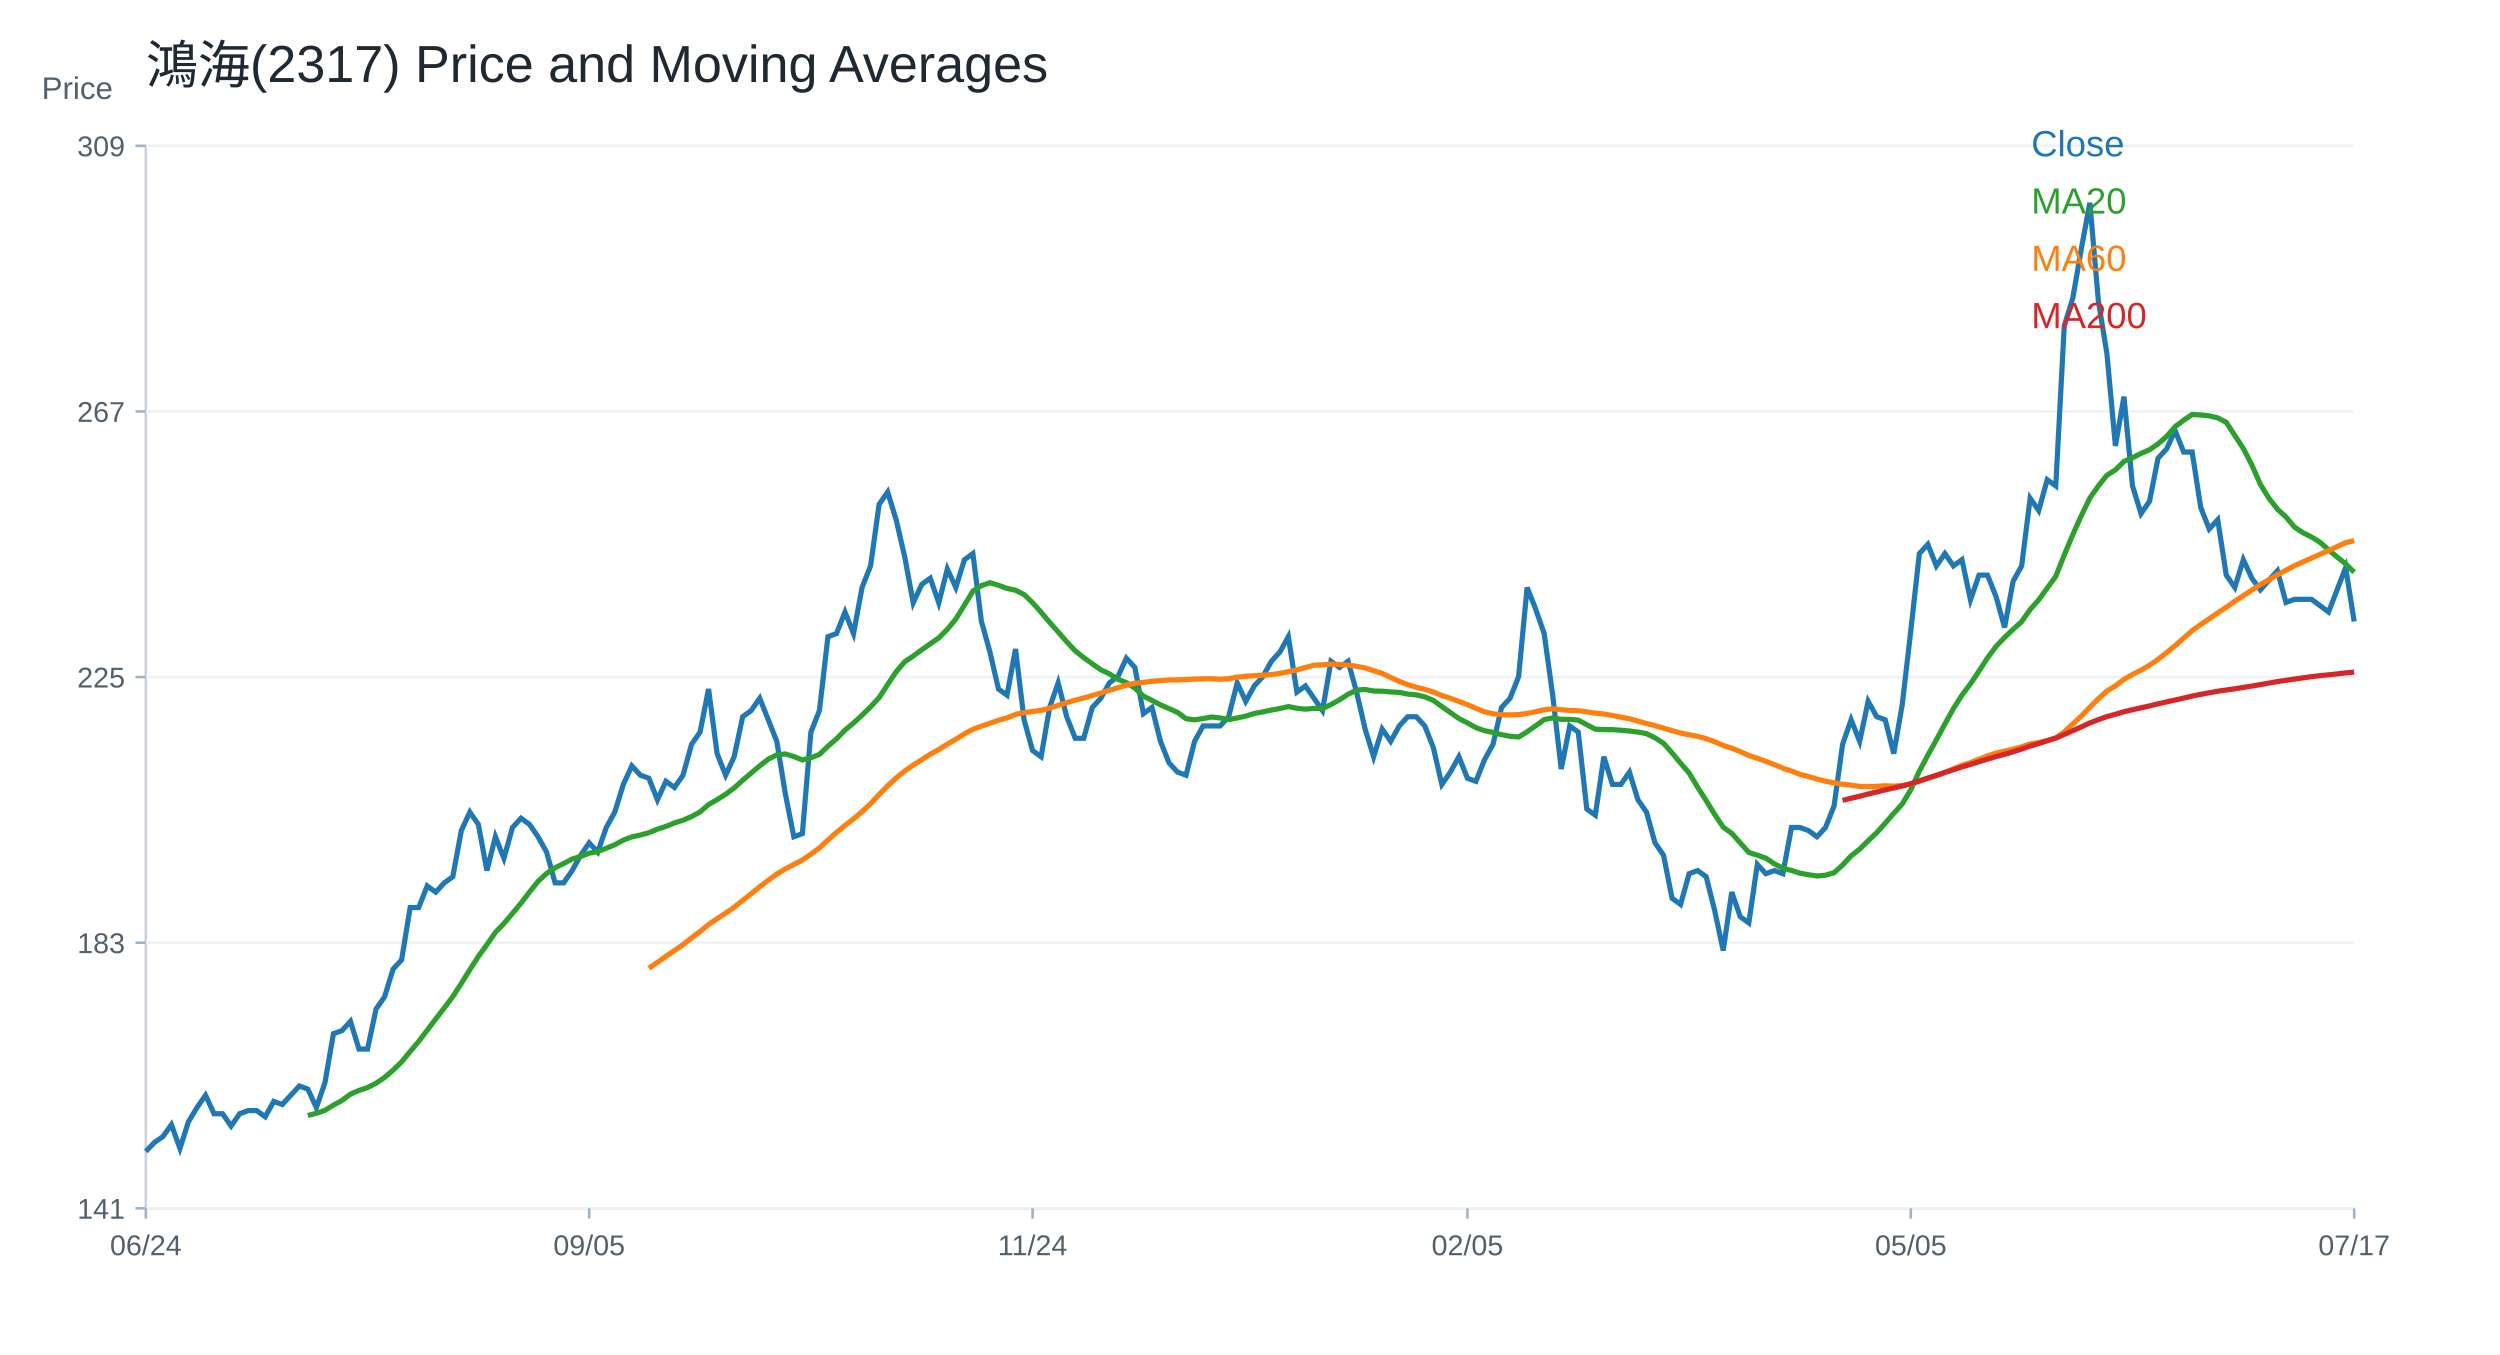
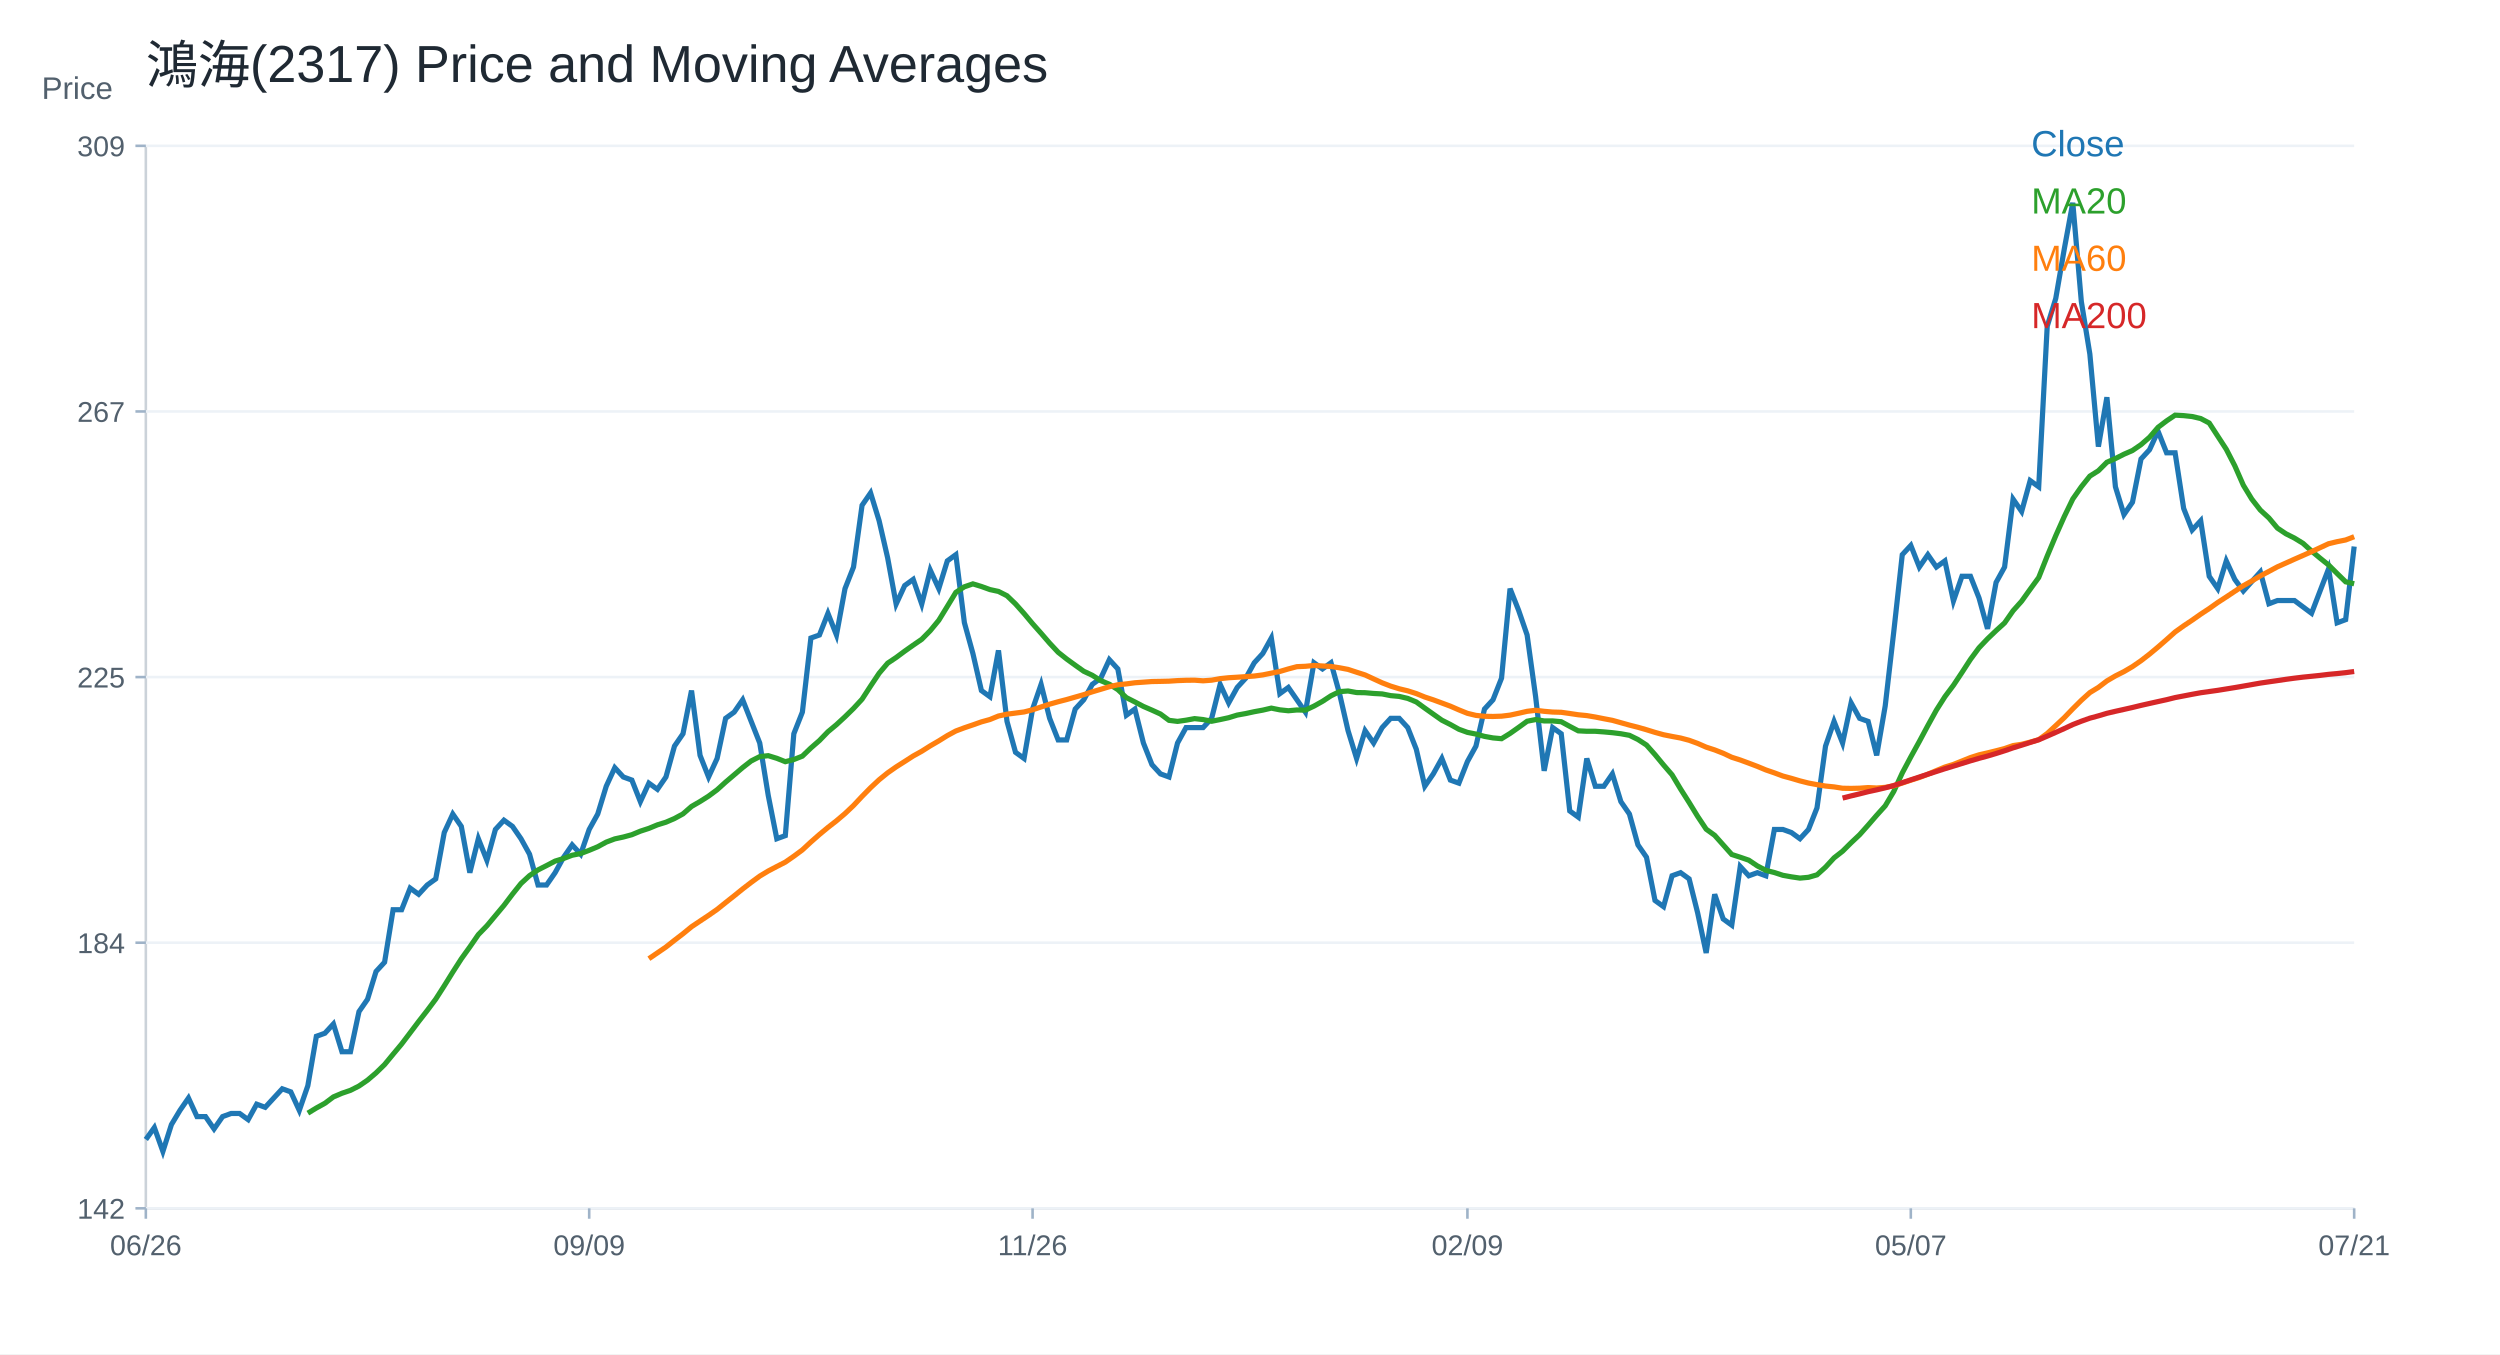
<svg xmlns="http://www.w3.org/2000/svg" width="960" height="520" viewBox="0 0 960 520">
  <rect width="100%" height="100%" fill="white" />
  <text x="56.00" y="32.00" font-size="20" font-family="Arial" fill="#1f2933" text-anchor="start">鴻海(2317) Price and Moving Averages</text>
  <line x1="56" y1="464" x2="904" y2="464" stroke="#cbd2d9" />
  <line x1="56" y1="56" x2="56" y2="464" stroke="#cbd2d9" />
  <text x="16.00" y="38.00" font-size="12" font-family="Arial" fill="#52606d" text-anchor="start">Price</text>
  <line x1="56" y1="464.00" x2="904" y2="464.00" stroke="#edf2f7" />
  <line x1="52" y1="464.00" x2="56" y2="464.00" stroke="#9fb3c8" />
-   <text x="48.00" y="468.00" font-size="11" font-family="Arial" fill="#52606d" text-anchor="end">141</text>
+   <text x="48.00" y="468.00" font-size="11" font-family="Arial" fill="#52606d" text-anchor="end">142</text>
  <line x1="56" y1="362.00" x2="904" y2="362.00" stroke="#edf2f7" />
  <line x1="52" y1="362.00" x2="56" y2="362.00" stroke="#9fb3c8" />
-   <text x="48.00" y="366.00" font-size="11" font-family="Arial" fill="#52606d" text-anchor="end">183</text>
+   <text x="48.00" y="366.00" font-size="11" font-family="Arial" fill="#52606d" text-anchor="end">184</text>
  <line x1="56" y1="260.00" x2="904" y2="260.00" stroke="#edf2f7" />
  <line x1="52" y1="260.00" x2="56" y2="260.00" stroke="#9fb3c8" />
  <text x="48.00" y="264.00" font-size="11" font-family="Arial" fill="#52606d" text-anchor="end">225</text>
  <line x1="56" y1="158.00" x2="904" y2="158.00" stroke="#edf2f7" />
  <line x1="52" y1="158.00" x2="56" y2="158.00" stroke="#9fb3c8" />
  <text x="48.00" y="162.00" font-size="11" font-family="Arial" fill="#52606d" text-anchor="end">267</text>
  <line x1="56" y1="56.00" x2="904" y2="56.00" stroke="#edf2f7" />
  <line x1="52" y1="56.00" x2="56" y2="56.00" stroke="#9fb3c8" />
  <text x="48.00" y="60.00" font-size="11" font-family="Arial" fill="#52606d" text-anchor="end">309</text>
  <line x1="56.00" y1="464" x2="56.00" y2="468" stroke="#9fb3c8" />
-   <text x="56.00" y="482.00" font-size="11" font-family="Arial" fill="#52606d" text-anchor="middle">06/24</text>
+   <text x="56.00" y="482.00" font-size="11" font-family="Arial" fill="#52606d" text-anchor="middle">06/26</text>
  <line x1="226.25" y1="464" x2="226.25" y2="468" stroke="#9fb3c8" />
-   <text x="226.25" y="482.00" font-size="11" font-family="Arial" fill="#52606d" text-anchor="middle">09/05</text>
+   <text x="226.25" y="482.00" font-size="11" font-family="Arial" fill="#52606d" text-anchor="middle">09/09</text>
  <line x1="396.51" y1="464" x2="396.51" y2="468" stroke="#9fb3c8" />
-   <text x="396.51" y="482.00" font-size="11" font-family="Arial" fill="#52606d" text-anchor="middle">11/24</text>
+   <text x="396.51" y="482.00" font-size="11" font-family="Arial" fill="#52606d" text-anchor="middle">11/26</text>
  <line x1="563.49" y1="464" x2="563.49" y2="468" stroke="#9fb3c8" />
-   <text x="563.49" y="482.00" font-size="11" font-family="Arial" fill="#52606d" text-anchor="middle">02/05</text>
+   <text x="563.49" y="482.00" font-size="11" font-family="Arial" fill="#52606d" text-anchor="middle">02/09</text>
  <line x1="733.75" y1="464" x2="733.75" y2="468" stroke="#9fb3c8" />
-   <text x="733.75" y="482.00" font-size="11" font-family="Arial" fill="#52606d" text-anchor="middle">05/05</text>
+   <text x="733.75" y="482.00" font-size="11" font-family="Arial" fill="#52606d" text-anchor="middle">05/07</text>
  <line x1="904.00" y1="464" x2="904.00" y2="468" stroke="#9fb3c8" />
-   <text x="904.00" y="482.00" font-size="11" font-family="Arial" fill="#52606d" text-anchor="middle">07/17</text>
-   <polyline fill="none" stroke="#1f77b4" stroke-width="2" points="56.00,442.14 59.27,438.72 62.55,436.44 65.82,431.88 69.10,441.00 72.37,430.74 75.64,425.30 78.92,420.58 82.19,427.67 85.47,427.67 88.74,432.39 92.02,427.67 95.29,426.48 98.56,426.48 101.84,428.85 105.11,422.94 108.39,424.12 111.66,420.58 114.93,417.03 118.21,418.21 121.48,425.30 124.76,415.85 128.03,396.94 131.31,395.76 134.58,392.21 137.85,402.85 141.13,402.85 144.40,387.49 147.68,382.76 150.95,372.12 154.22,368.58 157.50,348.49 160.77,348.49 164.05,340.21 167.32,342.58 170.59,339.03 173.87,336.67 177.14,318.94 180.42,311.85 183.69,316.58 186.97,334.31 190.24,321.31 193.51,329.58 196.79,317.76 200.06,314.21 203.34,316.58 206.61,321.31 209.88,327.21 213.16,339.03 216.43,339.03 219.71,334.31 222.98,328.40 226.25,323.67 229.53,327.21 232.80,317.76 236.08,311.85 239.35,301.22 242.63,294.12 245.90,297.67 249.17,298.85 252.45,307.12 255.72,300.03 259.00,302.40 262.27,297.67 265.54,285.85 268.82,281.12 272.09,264.58 275.37,289.40 278.64,297.67 281.92,290.58 285.19,275.22 288.46,272.85 291.74,268.13 295.01,276.40 298.29,284.67 301.56,304.76 304.83,321.31 308.11,320.12 311.38,281.12 314.66,272.85 317.93,244.49 321.20,243.31 324.48,235.04 327.75,243.31 331.03,225.58 334.30,217.31 337.58,193.67 340.85,188.95 344.12,199.58 347.40,213.76 350.67,231.49 353.95,224.40 357.22,222.04 360.49,231.49 363.77,218.49 367.04,225.58 370.32,214.94 373.59,212.58 376.86,238.58 380.14,250.40 383.41,264.58 386.69,266.94 389.96,249.22 393.24,276.40 396.51,288.22 399.78,290.58 403.06,271.67 406.33,262.22 409.61,275.22 412.88,283.49 416.15,283.49 419.43,271.67 422.70,268.13 425.98,262.22 429.25,259.85 432.53,252.76 435.80,256.31 439.07,274.03 442.35,271.67 445.62,284.67 448.90,292.94 452.17,296.49 455.44,297.67 458.72,284.67 461.99,278.76 465.27,278.76 468.54,278.76 471.81,275.22 475.09,262.22 478.36,269.31 481.64,263.40 484.91,259.85 488.19,253.94 491.46,250.40 494.73,244.49 498.01,265.76 501.28,263.40 504.56,268.13 507.83,272.85 511.10,253.94 514.38,256.31 517.65,253.94 520.93,265.76 524.20,279.94 527.47,290.58 530.75,279.94 534.02,284.67 537.30,278.76 540.57,275.22 543.85,275.22 547.12,278.76 550.39,287.03 553.67,301.22 556.94,296.49 560.22,290.58 563.49,298.85 566.76,300.03 570.04,291.76 573.31,285.85 576.59,271.67 579.86,268.13 583.14,259.85 586.41,225.58 589.68,233.85 592.96,243.31 596.23,266.94 599.51,295.31 602.78,278.76 606.05,281.12 609.33,310.67 612.60,313.03 615.88,290.58 619.15,301.22 622.42,301.22 625.70,296.49 628.97,307.12 632.25,311.85 635.52,323.67 638.80,328.40 642.07,344.94 645.34,347.30 648.62,335.49 651.89,334.31 655.17,336.67 658.44,349.67 661.71,365.03 664.99,342.58 668.26,352.03 671.54,354.40 674.81,331.94 678.08,335.49 681.36,334.31 684.63,335.49 687.91,317.76 691.18,317.76 694.46,318.94 697.73,321.31 701.00,317.76 704.28,309.49 707.55,285.85 710.83,276.40 714.10,284.67 717.37,269.31 720.65,275.22 723.92,276.40 727.20,289.40 730.47,270.49 733.75,242.13 737.02,212.58 740.29,209.04 743.57,217.31 746.84,212.58 750.12,217.31 753.39,214.94 756.66,230.31 759.94,220.85 763.21,220.85 766.49,229.13 769.76,240.94 773.03,223.22 776.31,217.31 779.58,191.31 782.86,196.04 786.13,184.22 789.41,186.58 792.68,125.13 795.95,114.49 799.23,95.58 802.50,77.86 805.78,115.67 809.05,135.76 812.32,171.22 815.60,152.31 818.87,186.58 822.15,197.22 825.42,192.49 828.69,175.95 831.97,172.40 835.24,165.31 838.52,173.58 841.79,173.58 845.07,194.85 848.34,203.13 851.61,199.58 854.89,220.85 858.16,225.58 861.44,214.94 864.71,222.04 867.98,226.49 871.26,222.83 874.53,219.18 877.81,231.35 881.08,230.14 884.36,230.14 887.63,230.14 890.90,232.57 894.18,235.00 897.45,226.49 900.73,217.97 904.00,238.65" />
+   <text x="904.00" y="482.00" font-size="11" font-family="Arial" fill="#52606d" text-anchor="middle">07/21</text>
+   <polyline fill="none" stroke="#1f77b4" stroke-width="2" points="56.00,437.57 59.27,432.99 62.55,442.14 65.82,431.85 69.10,426.39 72.37,421.65 75.64,428.77 78.92,428.77 82.19,433.51 85.47,428.77 88.74,427.58 92.02,427.58 95.29,429.95 98.56,424.02 101.84,425.21 105.11,421.65 108.39,418.10 111.66,419.28 114.93,426.39 118.21,416.91 121.48,397.94 124.76,396.76 128.03,393.20 131.31,403.87 134.58,403.87 137.85,388.46 141.13,383.72 144.40,373.05 147.68,369.49 150.95,349.34 154.22,349.34 157.50,341.04 160.77,343.41 164.05,339.85 167.32,337.48 170.59,319.70 173.87,312.59 177.14,317.33 180.42,335.11 183.69,322.07 186.97,330.37 190.24,318.51 193.51,314.96 196.79,317.33 200.06,322.07 203.34,328.00 206.61,339.85 209.88,339.85 213.16,335.11 216.43,329.18 219.71,324.44 222.98,328.00 226.25,318.51 229.53,312.59 232.80,301.92 236.08,294.80 239.35,298.36 242.63,299.55 245.90,307.84 249.17,300.73 252.45,303.10 255.72,298.36 259.00,286.51 262.27,281.76 265.54,265.17 268.82,290.06 272.09,298.36 275.37,291.25 278.64,275.84 281.92,273.46 285.19,268.72 288.46,277.02 291.74,285.32 295.01,305.47 298.29,322.07 301.56,320.88 304.83,281.76 308.11,273.46 311.38,245.01 314.66,243.83 317.93,235.53 321.20,243.83 324.48,226.04 327.75,217.75 331.03,194.04 334.30,189.29 337.58,199.96 340.85,214.19 344.12,231.97 347.40,224.86 350.67,222.49 353.95,231.97 357.22,218.93 360.49,226.04 363.77,215.38 367.04,213.00 370.32,239.09 373.59,250.94 376.86,265.17 380.14,267.54 383.41,249.75 386.69,277.02 389.96,288.88 393.24,291.25 396.51,272.28 399.78,262.80 403.06,275.84 406.33,284.13 409.61,284.13 412.88,272.28 416.15,268.72 419.43,262.80 422.70,260.42 425.98,253.31 429.25,256.87 432.53,274.65 435.80,272.28 439.07,285.32 442.35,293.62 445.62,297.17 448.90,298.36 452.17,285.32 455.44,279.39 458.72,279.39 461.99,279.39 465.27,275.84 468.54,262.80 471.81,269.91 475.09,263.98 478.36,260.42 481.64,254.50 484.91,250.94 488.19,245.01 491.46,266.35 494.73,263.98 498.01,268.72 501.28,273.46 504.56,254.50 507.83,256.87 511.10,254.50 514.38,266.35 517.65,280.58 520.93,291.25 524.20,280.58 527.47,285.32 530.75,279.39 534.02,275.84 537.30,275.84 540.57,279.39 543.85,287.69 547.12,301.92 550.39,297.17 553.67,291.25 556.94,299.55 560.22,300.73 563.49,292.43 566.76,286.51 570.04,272.28 573.31,268.72 576.59,260.42 579.86,226.04 583.14,234.34 586.41,243.83 589.68,267.54 592.96,295.99 596.23,279.39 599.51,281.76 602.78,311.40 606.05,313.77 609.33,291.25 612.60,301.92 615.88,301.92 619.15,297.17 622.42,307.84 625.70,312.59 628.97,324.44 632.25,329.18 635.52,345.78 638.80,348.15 642.07,336.30 645.34,335.11 648.62,337.48 651.89,350.52 655.17,365.93 658.44,343.41 661.71,352.89 664.99,355.26 668.26,332.74 671.54,336.30 674.81,335.11 678.08,336.30 681.36,318.51 684.63,318.51 687.91,319.70 691.18,322.07 694.46,318.51 697.73,310.22 701.00,286.51 704.28,277.02 707.55,285.32 710.83,269.91 714.10,275.84 717.37,277.02 720.65,290.06 723.92,271.09 727.20,242.64 730.47,213.00 733.75,209.45 737.02,217.75 740.29,213.00 743.57,217.75 746.84,215.38 750.12,230.79 753.39,221.30 756.66,221.30 759.94,229.60 763.21,241.46 766.49,223.67 769.76,217.75 773.03,191.67 776.31,196.41 779.58,184.55 782.86,186.92 786.13,125.28 789.41,114.61 792.68,95.64 795.95,77.86 799.23,115.79 802.50,135.95 805.78,171.51 809.05,152.54 812.32,186.92 815.60,197.59 818.87,192.85 822.15,176.25 825.42,172.70 828.69,165.58 831.97,173.88 835.24,173.88 838.52,195.22 841.79,203.52 845.07,199.96 848.34,221.30 851.61,226.04 854.89,215.38 858.16,222.49 861.44,226.95 864.71,223.29 867.98,219.63 871.26,231.84 874.53,230.61 877.81,230.61 881.08,230.61 884.36,233.06 887.63,235.50 890.90,226.95 894.18,218.41 897.45,239.16 900.73,237.94 904.00,209.86" />
  <text x="780.00" y="60.00" font-size="14" font-family="Arial" fill="#1f77b4" text-anchor="start">Close</text>
-   <polyline fill="none" stroke="#2ca02c" stroke-width="2" points="118.21,428.34 121.48,427.50 124.76,426.36 128.03,424.38 131.31,422.58 134.58,420.14 137.85,418.74 141.13,417.62 144.40,415.97 147.68,413.72 150.95,410.94 154.22,407.75 157.50,403.79 160.77,399.89 164.05,395.58 167.32,391.27 170.59,387.07 173.87,382.70 177.14,377.62 180.42,372.36 183.69,367.28 186.97,362.73 190.24,358.00 193.51,354.63 196.79,350.73 200.06,346.83 203.34,342.52 206.61,338.44 209.88,335.43 213.16,333.24 216.43,331.59 219.71,329.87 222.98,328.87 226.25,327.63 229.53,326.98 232.80,325.74 236.08,324.38 239.35,322.61 242.63,321.36 245.90,320.66 249.17,319.77 252.45,318.41 255.72,317.35 259.00,315.99 262.27,314.98 265.54,313.56 268.82,311.79 272.09,308.96 275.37,307.07 278.64,305.00 281.92,302.57 285.19,299.62 288.46,296.84 291.74,294.07 295.01,291.52 298.29,289.87 301.56,289.52 304.83,290.52 308.11,291.82 311.38,290.99 314.66,289.69 317.93,286.56 321.20,283.72 324.48,280.36 327.75,277.64 331.03,274.62 334.30,271.43 337.58,267.89 340.85,262.87 344.12,257.96 347.40,254.12 350.67,251.93 353.95,249.51 357.22,247.21 360.49,244.96 363.77,241.65 367.04,237.69 370.32,232.38 373.59,227.00 376.86,224.87 380.14,223.75 383.41,224.75 386.69,225.94 389.96,226.64 393.24,228.30 396.51,231.43 399.78,235.09 403.06,238.99 406.33,242.66 409.61,246.44 412.88,249.93 416.15,252.53 419.43,254.89 422.70,257.19 425.98,258.73 429.25,260.80 432.53,262.16 435.80,264.23 439.07,267.30 442.35,268.95 445.62,270.67 448.90,272.08 452.17,273.56 455.44,275.98 458.72,276.40 461.99,275.92 465.27,275.33 468.54,275.69 471.81,276.34 475.09,275.69 478.36,274.98 481.64,273.97 484.91,273.38 488.19,272.67 491.46,272.08 494.73,271.32 498.01,271.97 501.28,272.32 504.56,272.02 507.83,272.08 511.10,270.55 514.38,268.72 517.65,266.59 520.93,264.99 524.20,264.76 527.47,265.35 530.75,265.41 534.02,265.70 537.30,265.88 540.57,266.53 543.85,266.83 547.12,267.59 550.39,268.95 553.67,271.32 556.94,273.62 560.22,275.92 563.49,277.58 566.76,279.41 570.04,280.59 573.31,281.24 576.59,282.13 579.86,282.72 583.14,283.02 586.41,281.01 589.68,278.70 592.96,276.34 596.23,275.69 599.51,276.22 602.78,276.22 606.05,276.52 609.33,278.29 612.60,280.00 615.88,280.18 619.15,280.18 622.42,280.42 625.70,280.71 628.97,281.12 632.25,281.72 635.52,283.31 638.80,285.44 642.07,289.10 645.34,293.06 648.62,296.84 651.89,302.28 655.17,307.42 658.44,312.74 661.71,317.64 664.99,320.01 668.26,323.67 671.54,327.33 674.81,328.40 678.08,329.52 681.36,331.71 684.63,333.42 687.91,334.25 691.18,335.31 694.46,335.90 697.73,336.37 701.00,336.08 704.28,335.13 707.55,332.18 710.83,328.63 714.10,326.09 717.37,322.84 720.65,319.77 723.92,316.11 727.20,312.32 730.47,308.72 733.75,303.22 737.02,296.13 740.29,289.99 743.57,284.08 746.84,277.99 750.12,272.08 753.39,266.94 756.66,262.57 759.94,257.67 763.21,252.64 766.49,248.21 769.76,244.78 773.03,241.65 776.31,238.70 779.58,234.03 782.86,230.37 786.13,225.82 789.41,221.33 792.68,213.11 795.95,205.31 799.23,197.99 802.50,191.25 805.78,186.58 809.05,182.50 812.32,180.44 815.60,177.19 818.87,175.77 822.15,174.11 825.42,172.70 828.69,170.45 831.97,167.61 835.24,163.83 838.52,161.35 841.79,159.16 845.07,159.34 848.34,159.70 851.61,160.46 854.89,162.18 858.16,167.20 861.44,172.22 864.71,178.55 867.98,185.98 871.26,191.33 874.53,195.51 877.81,198.51 881.08,202.40 884.36,204.58 887.63,206.23 890.90,208.23 894.18,211.18 897.45,213.89 900.73,216.52 904.00,219.78" />
+   <polyline fill="none" stroke="#2ca02c" stroke-width="2" points="118.21,427.45 121.48,425.47 124.76,423.66 128.03,421.21 131.31,419.81 134.58,418.69 137.85,417.03 141.13,414.78 144.40,411.99 147.68,408.79 150.95,404.82 154.22,400.91 157.50,396.58 160.77,392.25 164.05,388.04 167.32,383.66 170.59,378.56 173.87,373.28 177.14,368.19 180.42,363.62 183.69,358.88 186.97,355.50 190.24,351.59 193.51,347.68 196.79,343.35 200.06,339.26 203.34,336.24 206.61,334.04 209.88,332.38 213.16,330.66 216.43,329.66 219.71,328.41 222.98,327.76 226.25,326.52 229.53,325.15 232.80,323.37 236.08,322.13 239.35,321.42 242.63,320.53 245.90,319.17 249.17,318.10 252.45,316.74 255.72,315.73 259.00,314.31 262.27,312.53 265.54,309.68 268.82,307.78 272.09,305.71 275.37,303.28 278.64,300.32 281.92,297.53 285.19,294.74 288.46,292.20 291.74,290.54 295.01,290.18 298.29,291.19 301.56,292.49 304.83,291.66 308.11,290.36 311.38,287.22 314.66,284.37 317.93,280.99 321.20,278.27 324.48,275.24 327.75,272.04 331.03,268.49 334.30,263.45 337.58,258.53 340.85,254.67 344.12,252.48 347.40,250.05 350.67,247.74 353.95,245.49 357.22,242.17 360.49,238.20 363.77,232.86 367.04,227.47 370.32,225.33 373.59,224.21 376.86,225.21 380.14,226.40 383.41,227.11 386.69,228.77 389.96,231.91 393.24,235.59 396.51,239.50 399.78,243.18 403.06,246.97 406.33,250.47 409.61,253.07 412.88,255.44 416.15,257.76 419.43,259.30 422.70,261.37 425.98,262.74 429.25,264.81 432.53,267.89 435.80,269.55 439.07,271.27 442.35,272.69 445.62,274.18 448.90,276.61 452.17,277.02 455.44,276.55 458.72,275.95 461.99,276.31 465.27,276.96 468.54,276.31 471.81,275.60 475.09,274.59 478.36,274.00 481.64,273.29 484.91,272.69 488.19,271.92 491.46,272.58 494.73,272.93 498.01,272.63 501.28,272.69 504.56,271.15 507.83,269.32 511.10,267.18 514.38,265.58 517.65,265.34 520.93,265.94 524.20,266.00 527.47,266.29 530.75,266.47 534.02,267.12 537.30,267.42 540.57,268.19 543.85,269.55 547.12,271.92 550.39,274.24 553.67,276.55 556.94,278.21 560.22,280.04 563.49,281.23 566.76,281.88 570.04,282.77 573.31,283.36 576.59,283.66 579.86,281.64 583.14,279.33 586.41,276.96 589.68,276.31 592.96,276.84 596.23,276.84 599.51,277.14 602.78,278.92 606.05,280.64 609.33,280.81 612.60,280.81 615.88,281.05 619.15,281.35 622.42,281.76 625.70,282.36 628.97,283.96 632.25,286.09 635.52,289.77 638.80,293.74 642.07,297.53 645.34,302.98 648.62,308.14 651.89,313.48 655.17,318.40 658.44,320.77 661.71,324.44 664.99,328.12 668.26,329.18 671.54,330.31 674.81,332.50 678.08,334.22 681.36,335.05 684.63,336.12 687.91,336.71 691.18,337.19 694.46,336.89 697.73,335.94 701.00,332.98 704.28,329.42 707.55,326.87 710.83,323.61 714.10,320.53 717.37,316.85 720.65,313.06 723.92,309.44 727.20,303.93 730.47,296.82 733.75,290.65 737.02,284.73 740.29,278.62 743.57,272.69 746.84,267.54 750.12,263.15 753.39,258.23 756.66,253.19 759.94,248.75 763.21,245.31 766.49,242.17 769.76,239.20 773.03,234.52 776.31,230.85 779.58,226.28 782.86,221.78 786.13,213.54 789.41,205.71 792.68,198.36 795.95,191.61 799.23,186.92 802.50,182.83 805.78,180.76 809.05,177.50 812.32,176.08 815.60,174.42 818.87,172.99 822.15,170.74 825.42,167.90 828.69,164.10 831.97,161.61 835.24,159.42 838.52,159.60 841.79,159.95 845.07,160.72 848.34,162.44 851.61,167.48 854.89,172.52 858.16,178.86 861.44,186.32 864.71,191.69 867.98,195.88 871.26,198.89 874.53,202.79 877.81,204.98 881.08,206.63 884.36,208.64 887.63,211.60 890.90,214.32 894.18,216.96 897.45,220.22 900.73,223.42 904.00,224.16" />
  <text x="780.00" y="82.00" font-size="14" font-family="Arial" fill="#2ca02c" text-anchor="start">MA20</text>
-   <polyline fill="none" stroke="#ff7f0e" stroke-width="2" points="249.17,371.80 252.45,369.55 255.72,367.24 259.00,365.00 262.27,362.76 265.54,360.18 268.82,357.68 272.09,355.01 275.37,352.82 278.64,350.65 281.92,348.37 285.19,345.75 288.46,343.17 291.74,340.53 295.01,338.03 298.29,335.62 301.56,333.66 304.83,331.94 308.11,330.27 311.38,328.00 314.66,325.58 317.93,322.57 321.20,319.69 324.48,316.99 327.75,314.45 331.03,311.67 334.30,308.58 337.58,305.10 340.85,301.79 344.12,298.73 347.40,296.09 350.67,293.81 353.95,291.74 357.22,289.63 360.49,287.82 363.77,285.75 367.04,283.86 370.32,281.83 373.59,280.06 376.86,278.84 380.14,277.74 383.41,276.57 386.69,275.67 389.96,274.33 393.24,273.64 396.51,273.21 399.78,272.77 403.06,271.95 406.33,270.86 409.61,269.80 412.88,268.87 416.15,268.03 419.43,267.08 422.70,266.16 425.98,265.07 429.25,264.11 432.53,263.12 435.80,262.37 439.07,262.04 442.35,261.61 445.62,261.37 448.90,261.13 452.17,261.07 455.44,260.99 458.72,260.78 461.99,260.66 465.27,260.62 468.54,260.86 471.81,260.62 475.09,260.03 478.36,259.68 481.64,259.48 484.91,259.26 488.19,259.03 491.46,258.59 494.73,257.92 498.01,257.27 501.28,256.31 504.56,255.44 507.83,255.30 511.10,254.99 514.38,255.18 517.65,255.36 520.93,255.87 524.20,256.48 527.47,257.57 530.75,258.61 534.02,260.13 537.30,261.63 540.57,262.89 543.85,263.91 547.12,264.70 550.39,265.74 553.67,267.06 556.94,268.14 560.22,269.35 563.49,270.57 566.76,271.99 570.04,273.31 573.31,274.09 576.59,274.45 579.86,274.51 583.14,274.39 586.41,273.99 589.68,273.29 592.96,272.54 596.23,272.14 599.51,272.54 602.78,272.81 606.05,272.91 609.33,273.36 612.60,273.86 615.88,274.17 619.15,274.72 622.42,275.37 625.70,275.98 628.97,276.89 632.25,277.82 635.52,278.64 638.80,279.59 642.07,280.59 645.34,281.50 648.62,282.15 651.89,282.76 655.17,283.63 658.44,284.81 661.71,286.25 664.99,287.31 668.26,288.59 671.54,290.13 674.81,291.17 678.08,292.37 681.36,293.61 684.63,294.97 687.91,296.09 691.18,297.32 694.46,298.20 697.73,299.17 701.00,299.99 704.28,300.60 707.55,301.14 710.83,301.47 714.10,301.98 717.37,302.04 720.65,301.96 723.92,301.73 727.20,301.88 730.47,301.65 733.75,301.04 737.02,299.99 740.29,298.89 743.57,297.87 746.84,296.63 750.12,295.23 753.39,293.87 756.66,292.86 759.94,291.56 763.21,290.24 766.49,289.20 769.76,288.45 773.03,287.64 776.31,286.80 779.58,285.65 782.86,285.16 786.13,284.34 789.41,283.39 792.68,281.03 795.95,278.01 799.23,274.96 802.50,271.57 805.78,268.32 809.05,265.37 812.32,263.38 815.60,260.90 818.87,258.99 822.15,257.33 825.42,255.42 828.69,253.16 831.97,250.63 835.24,247.92 838.52,245.06 841.79,242.17 845.07,239.82 848.34,237.63 851.61,235.35 854.89,233.20 858.16,230.88 861.44,228.75 864.71,226.59 867.98,224.45 871.26,222.63 874.53,220.70 877.81,218.98 881.08,217.22 884.36,215.76 887.63,214.30 890.90,212.86 894.18,211.43 897.45,209.90 900.73,208.38 904.00,207.59" />
+   <polyline fill="none" stroke="#ff7f0e" stroke-width="2" points="249.17,368.14 252.45,365.90 255.72,363.66 259.00,361.07 262.27,358.56 265.54,355.88 268.82,353.68 272.09,351.51 275.37,349.22 278.64,346.59 281.92,344.00 285.19,341.35 288.46,338.84 291.74,336.43 295.01,334.46 298.29,332.74 301.56,331.06 304.83,328.79 308.11,326.36 311.38,323.33 314.66,320.45 317.93,317.74 321.20,315.19 324.48,312.41 327.75,309.31 331.03,305.81 334.30,302.49 337.58,299.43 340.85,296.78 344.12,294.49 347.40,292.41 350.67,290.30 353.95,288.48 357.22,286.41 360.49,284.51 363.77,282.47 367.04,280.70 370.32,279.47 373.59,278.36 376.86,277.20 380.14,276.29 383.41,274.95 386.69,274.25 389.96,273.82 393.24,273.39 396.51,272.56 399.78,271.47 403.06,270.40 406.33,269.47 409.61,268.62 412.88,267.68 416.15,266.75 419.43,265.66 422.70,264.69 425.98,263.70 429.25,262.95 432.53,262.62 435.80,262.18 439.07,261.95 442.35,261.71 445.62,261.65 448.90,261.57 452.17,261.35 455.44,261.23 458.72,261.19 461.99,261.43 465.27,261.19 468.54,260.60 471.81,260.25 475.09,260.05 478.36,259.83 481.64,259.59 484.91,259.16 488.19,258.49 491.46,257.84 494.73,256.87 498.01,256.00 501.28,255.86 504.56,255.54 507.83,255.74 511.10,255.92 514.38,256.43 517.65,257.05 520.93,258.13 524.20,259.18 527.47,260.70 530.75,262.20 534.02,263.47 537.30,264.49 540.57,265.28 543.85,266.33 547.12,267.66 550.39,268.74 553.67,269.95 556.94,271.17 560.22,272.60 563.49,273.92 566.76,274.71 570.04,275.06 573.31,275.12 576.59,275.01 579.86,274.61 583.14,273.90 586.41,273.15 589.68,272.75 592.96,273.15 596.23,273.43 599.51,273.52 602.78,273.98 606.05,274.47 609.33,274.79 612.60,275.34 615.88,275.99 619.15,276.61 622.42,277.52 625.70,278.44 628.97,279.27 632.25,280.22 635.52,281.23 638.80,282.14 642.07,282.79 645.34,283.40 648.62,284.27 651.89,285.46 655.17,286.90 658.44,287.97 661.71,289.25 664.99,290.79 668.26,291.84 671.54,293.05 674.81,294.29 678.08,295.65 681.36,296.78 684.63,298.00 687.91,298.89 691.18,299.86 694.46,300.69 697.73,301.30 701.00,301.84 704.28,302.17 707.55,302.69 710.83,302.75 714.10,302.67 717.37,302.43 720.65,302.59 723.92,302.35 727.20,301.74 730.47,300.69 733.75,299.59 737.02,298.56 740.29,297.31 743.57,295.91 746.84,294.55 750.12,293.54 753.39,292.23 756.66,290.91 759.94,289.86 763.21,289.11 766.49,288.30 769.76,287.45 773.03,286.31 776.31,285.81 779.58,284.98 782.86,284.04 786.13,281.66 789.41,278.64 792.68,275.58 795.95,272.18 799.23,268.92 802.50,265.96 805.78,263.96 809.05,261.47 812.32,259.55 815.60,257.90 818.87,255.98 822.15,253.71 825.42,251.18 828.69,248.45 831.97,245.59 835.24,242.68 838.52,240.33 841.79,238.14 845.07,235.84 848.34,233.69 851.61,231.36 854.89,229.23 858.16,227.05 861.44,224.91 864.71,223.09 867.98,221.15 871.26,219.42 874.53,217.66 877.81,216.20 881.08,214.73 884.36,213.29 887.63,211.85 890.90,210.32 894.18,208.79 897.45,208.00 900.73,207.35 904.00,206.09" />
  <text x="780.00" y="104.00" font-size="14" font-family="Arial" fill="#ff7f0e" text-anchor="start">MA60</text>
-   <polyline fill="none" stroke="#d62728" stroke-width="2" points="707.55,307.35 710.83,306.52 714.10,305.75 717.37,304.91 720.65,304.13 723.92,303.30 727.20,302.60 730.47,301.82 733.75,300.93 737.02,299.86 740.29,298.76 743.57,297.69 746.84,296.61 750.12,295.57 753.39,294.51 756.66,293.52 759.94,292.51 763.21,291.49 766.49,290.53 769.76,289.65 773.03,288.68 776.31,287.64 779.58,286.51 782.86,285.51 786.13,284.45 789.41,283.42 792.68,282.03 795.95,280.59 799.23,279.13 802.50,277.61 805.78,276.33 809.05,275.16 812.32,274.28 815.60,273.30 818.87,272.53 822.15,271.80 825.42,271.07 828.69,270.26 831.97,269.53 835.24,268.80 838.52,268.08 841.79,267.28 845.07,266.65 848.34,266.02 851.61,265.42 854.89,264.96 858.16,264.50 861.44,263.97 864.71,263.45 867.98,262.88 871.26,262.30 874.53,261.73 877.81,261.24 881.08,260.77 884.36,260.29 887.63,259.85 890.90,259.45 894.18,259.12 897.45,258.78 900.73,258.39 904.00,258.08" />
+   <polyline fill="none" stroke="#d62728" stroke-width="2" points="707.55,306.46 710.83,305.62 714.10,304.84 717.37,304.01 720.65,303.30 723.92,302.53 727.20,301.63 730.47,300.55 733.75,299.46 737.02,298.38 740.29,297.30 743.57,296.25 746.84,295.19 750.12,294.19 753.39,293.18 756.66,292.16 759.94,291.20 763.21,290.32 766.49,289.34 769.76,288.30 773.03,287.17 776.31,286.16 779.58,285.10 782.86,284.07 786.13,282.68 789.41,281.23 792.68,279.77 795.95,278.24 799.23,276.95 802.50,275.78 805.78,274.89 809.05,273.91 812.32,273.14 815.60,272.41 818.87,271.67 822.15,270.87 825.42,270.13 828.69,269.40 831.97,268.68 835.24,267.87 838.52,267.24 841.79,266.61 845.07,266.01 848.34,265.55 851.61,265.09 854.89,264.56 858.16,264.03 861.44,263.46 864.71,262.88 867.98,262.30 871.26,261.82 874.53,261.35 877.81,260.86 881.08,260.42 884.36,260.02 887.63,259.69 890.90,259.35 894.18,258.95 897.45,258.65 900.73,258.30 904.00,257.85" />
  <text x="780.00" y="126.00" font-size="14" font-family="Arial" fill="#d62728" text-anchor="start">MA200</text>
</svg>
